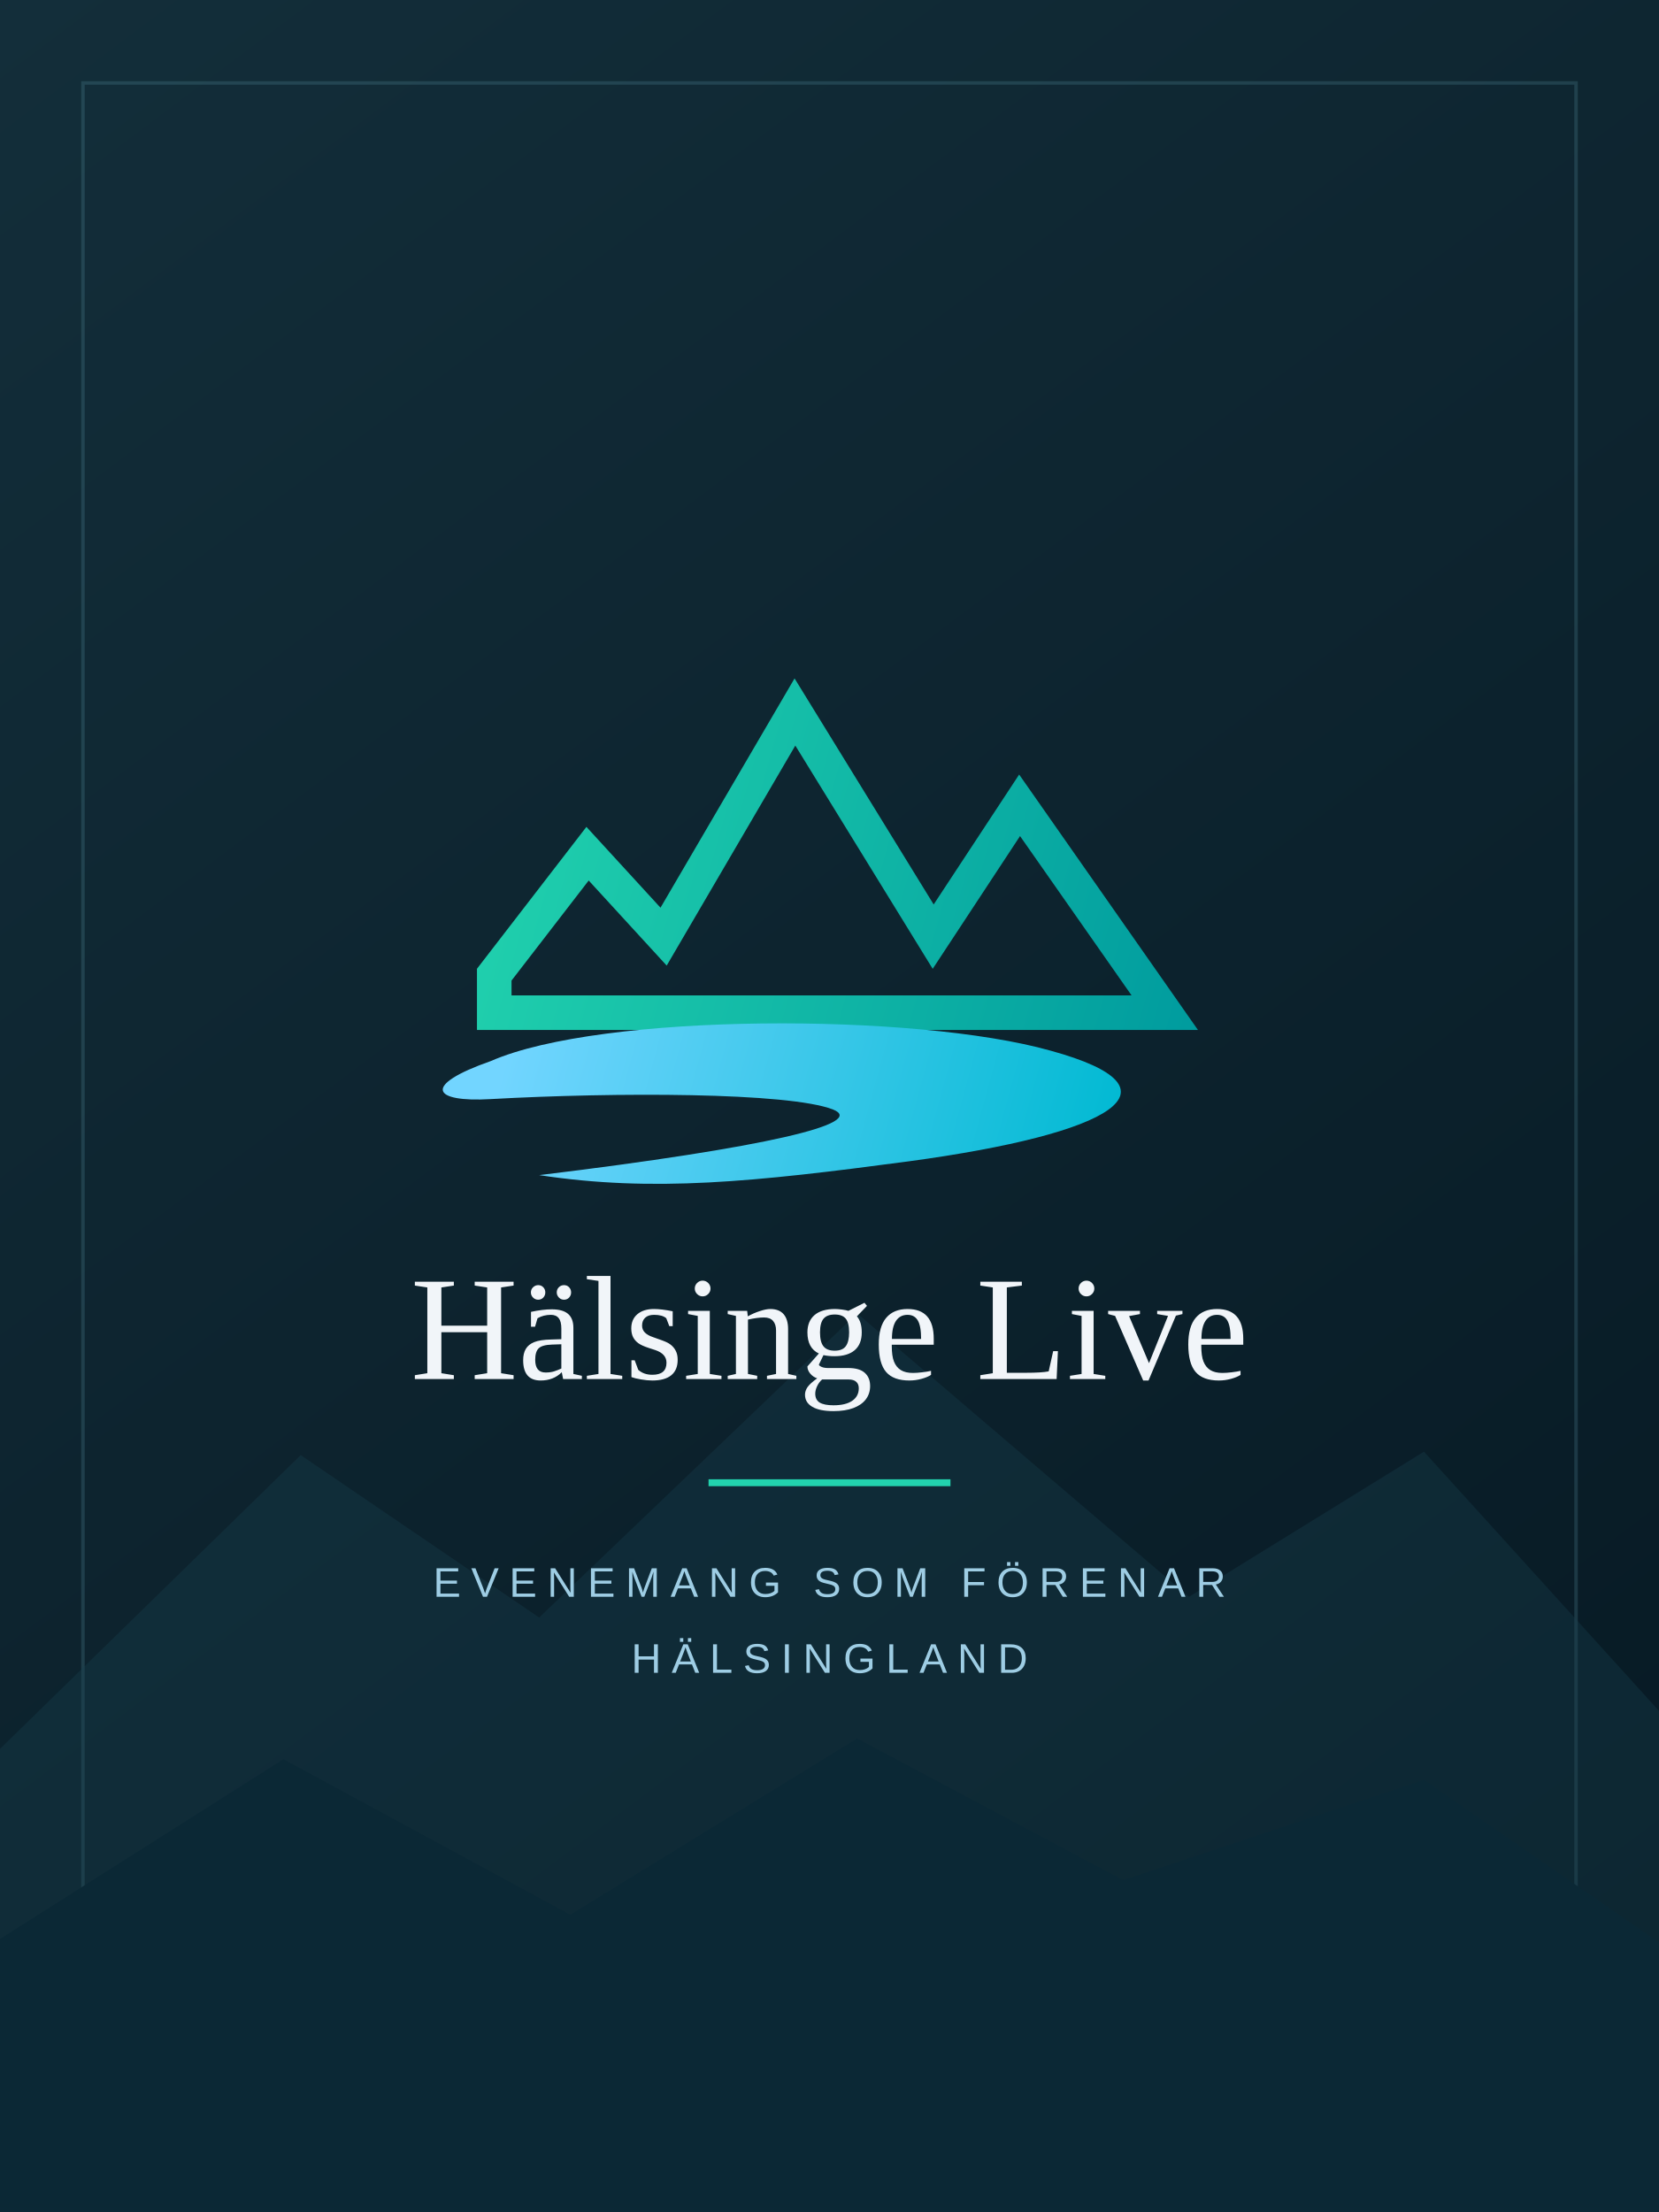
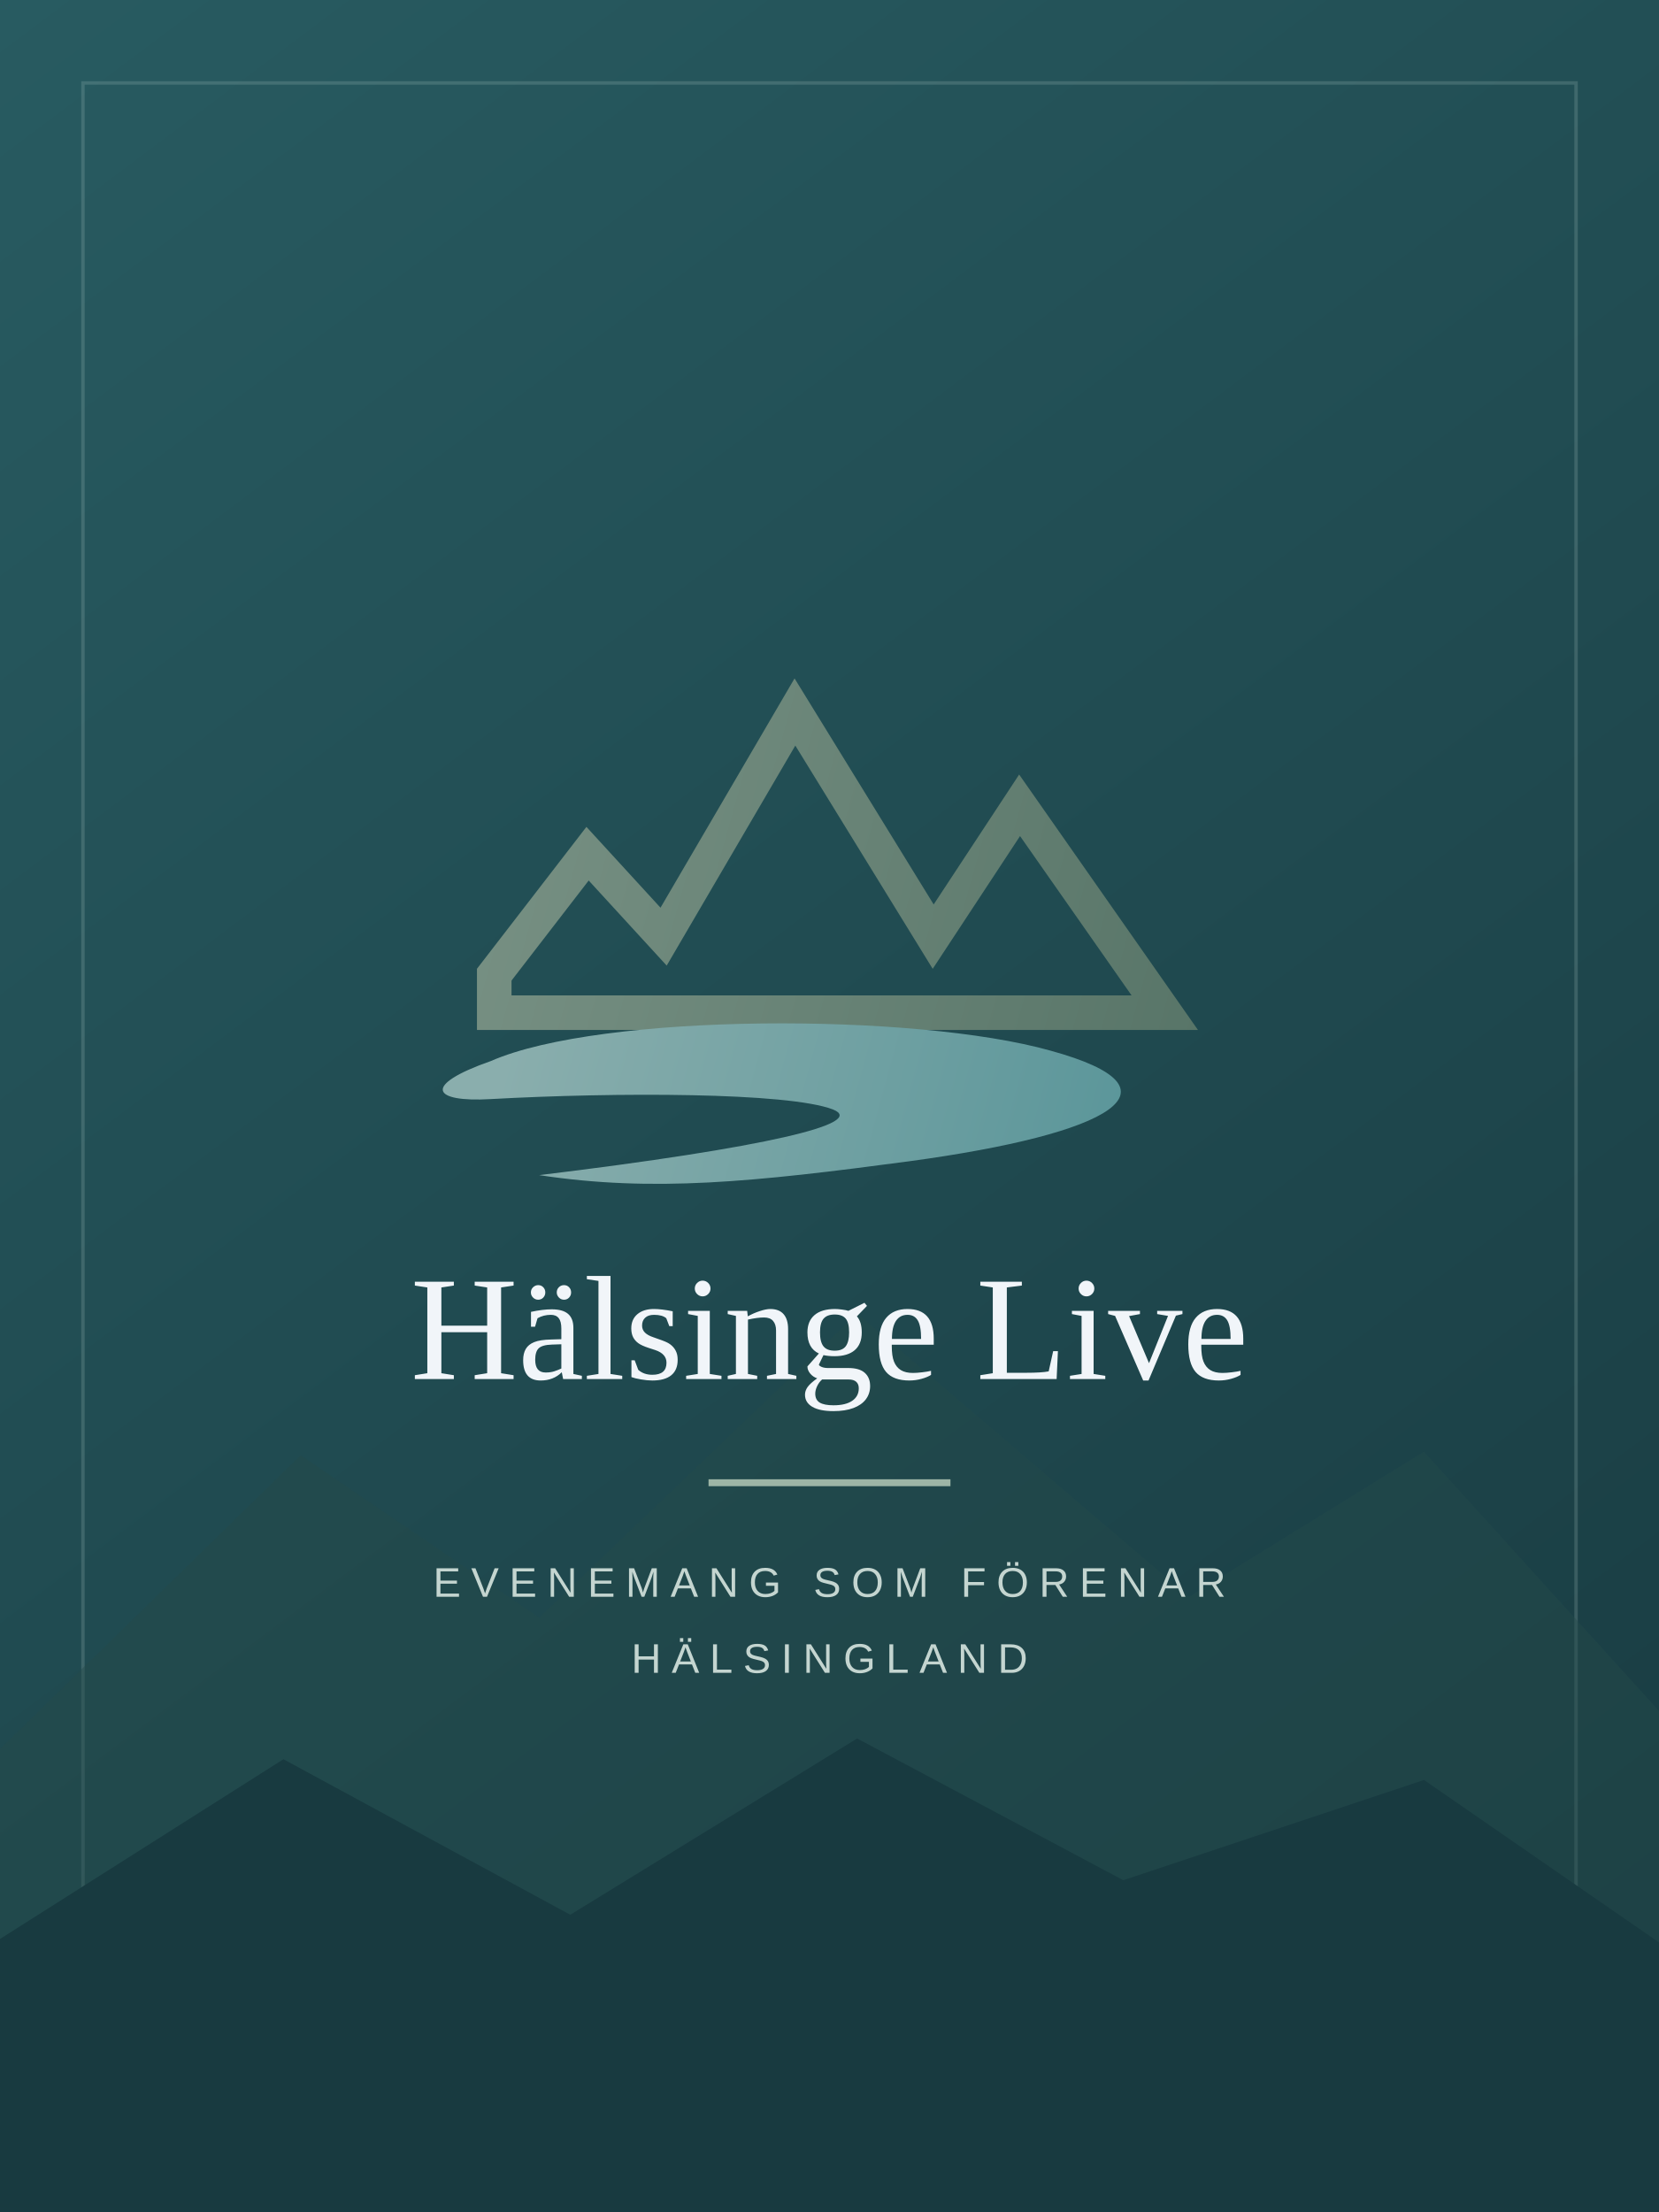
<svg xmlns="http://www.w3.org/2000/svg" width="480" height="640" viewBox="0 0 480 640" fill="none">
  <defs>
    <linearGradient id="background" x1="0" y1="0" x2="480" y2="640" gradientUnits="userSpaceOnUse">
-       <stop stop-color="#132E3A" />
-       <stop offset="1" stop-color="#061822" />
+       <stop stop-color="#285B61" />
+       <stop offset="1" stop-color="#183A40" />
    </linearGradient>
    <linearGradient id="mountains" x1="132" y1="240" x2="347" y2="300" gradientUnits="userSpaceOnUse">
-       <stop stop-color="#22D3AE" />
-       <stop offset="1" stop-color="#009B9E" />
+       <stop stop-color="#789184" />
+       <stop offset="1" stop-color="#587568" />
    </linearGradient>
    <linearGradient id="water" x1="148" y1="300" x2="320" y2="347" gradientUnits="userSpaceOnUse">
-       <stop stop-color="#72D5FF" />
-       <stop offset="1" stop-color="#00B9D2" />
+       <stop stop-color="#8AAEAD" />
+       <stop offset="1" stop-color="#5B969A" />
    </linearGradient>
  </defs>
  <path fill="url(#background)" d="M0 0h480v640H0z" />
-   <path d="M24 24h432v592H24z" stroke="#80C8DA" stroke-opacity=".16" />
-   <path d="m0 506 87-85 69 47 92-88 96 82 68-42 68 75v145H0Z" fill="#173E4D" opacity=".35" />
-   <path d="m0 561 82-52 83 45 83-51 77 41 87-29 68 47v78H0Z" fill="#0B2835" />
+   <path d="M24 24h432v592H24z" stroke="#B7D0CA" stroke-opacity=".2" />
+   <path d="m0 506 87-85 69 47 92-88 96 82 68-42 68 75v145H0Z" fill="#23494A" opacity=".45" />
+   <path d="m0 561 82-52 83 45 83-51 77 41 87-29 68 47v78H0Z" fill="#183A40" />
  <path d="m143 282 27-35 22 24 38-65 40 65 25-38 42 60H143Z" stroke="url(#mountains)" stroke-width="10" stroke-linejoin="miter" />
  <path d="M142 307c32-14 123-14 162-3 40 11 18 24-41 32-45 6-74 9-107 4 66-8 95-15 85-19-13-5-63-5-99-3-17 1-20-4 0-11Z" fill="url(#water)" />
  <text x="240" y="399" text-anchor="middle" fill="#F1F5F9" font-family="Georgia, 'Times New Roman', serif" font-size="43">Hälsinge Live</text>
-   <path d="M205 429h70" stroke="#22D3AE" stroke-width="2" />
-   <text x="240" y="462" text-anchor="middle" fill="#9ECDE4" font-family="Arial, sans-serif" font-size="12" letter-spacing="3">EVENEMANG SOM FÖRENAR</text>
-   <text x="240" y="484" text-anchor="middle" fill="#9ECDE4" font-family="Arial, sans-serif" font-size="12" letter-spacing="3">HÄLSINGLAND</text>
+   <path d="M205 429h70" stroke="#9DB5A6" stroke-width="2" />
+   <text x="240" y="462" text-anchor="middle" fill="#C4D5D0" font-family="Arial, sans-serif" font-size="12" letter-spacing="3">EVENEMANG SOM FÖRENAR</text>
+   <text x="240" y="484" text-anchor="middle" fill="#C4D5D0" font-family="Arial, sans-serif" font-size="12" letter-spacing="3">HÄLSINGLAND</text>
</svg>
